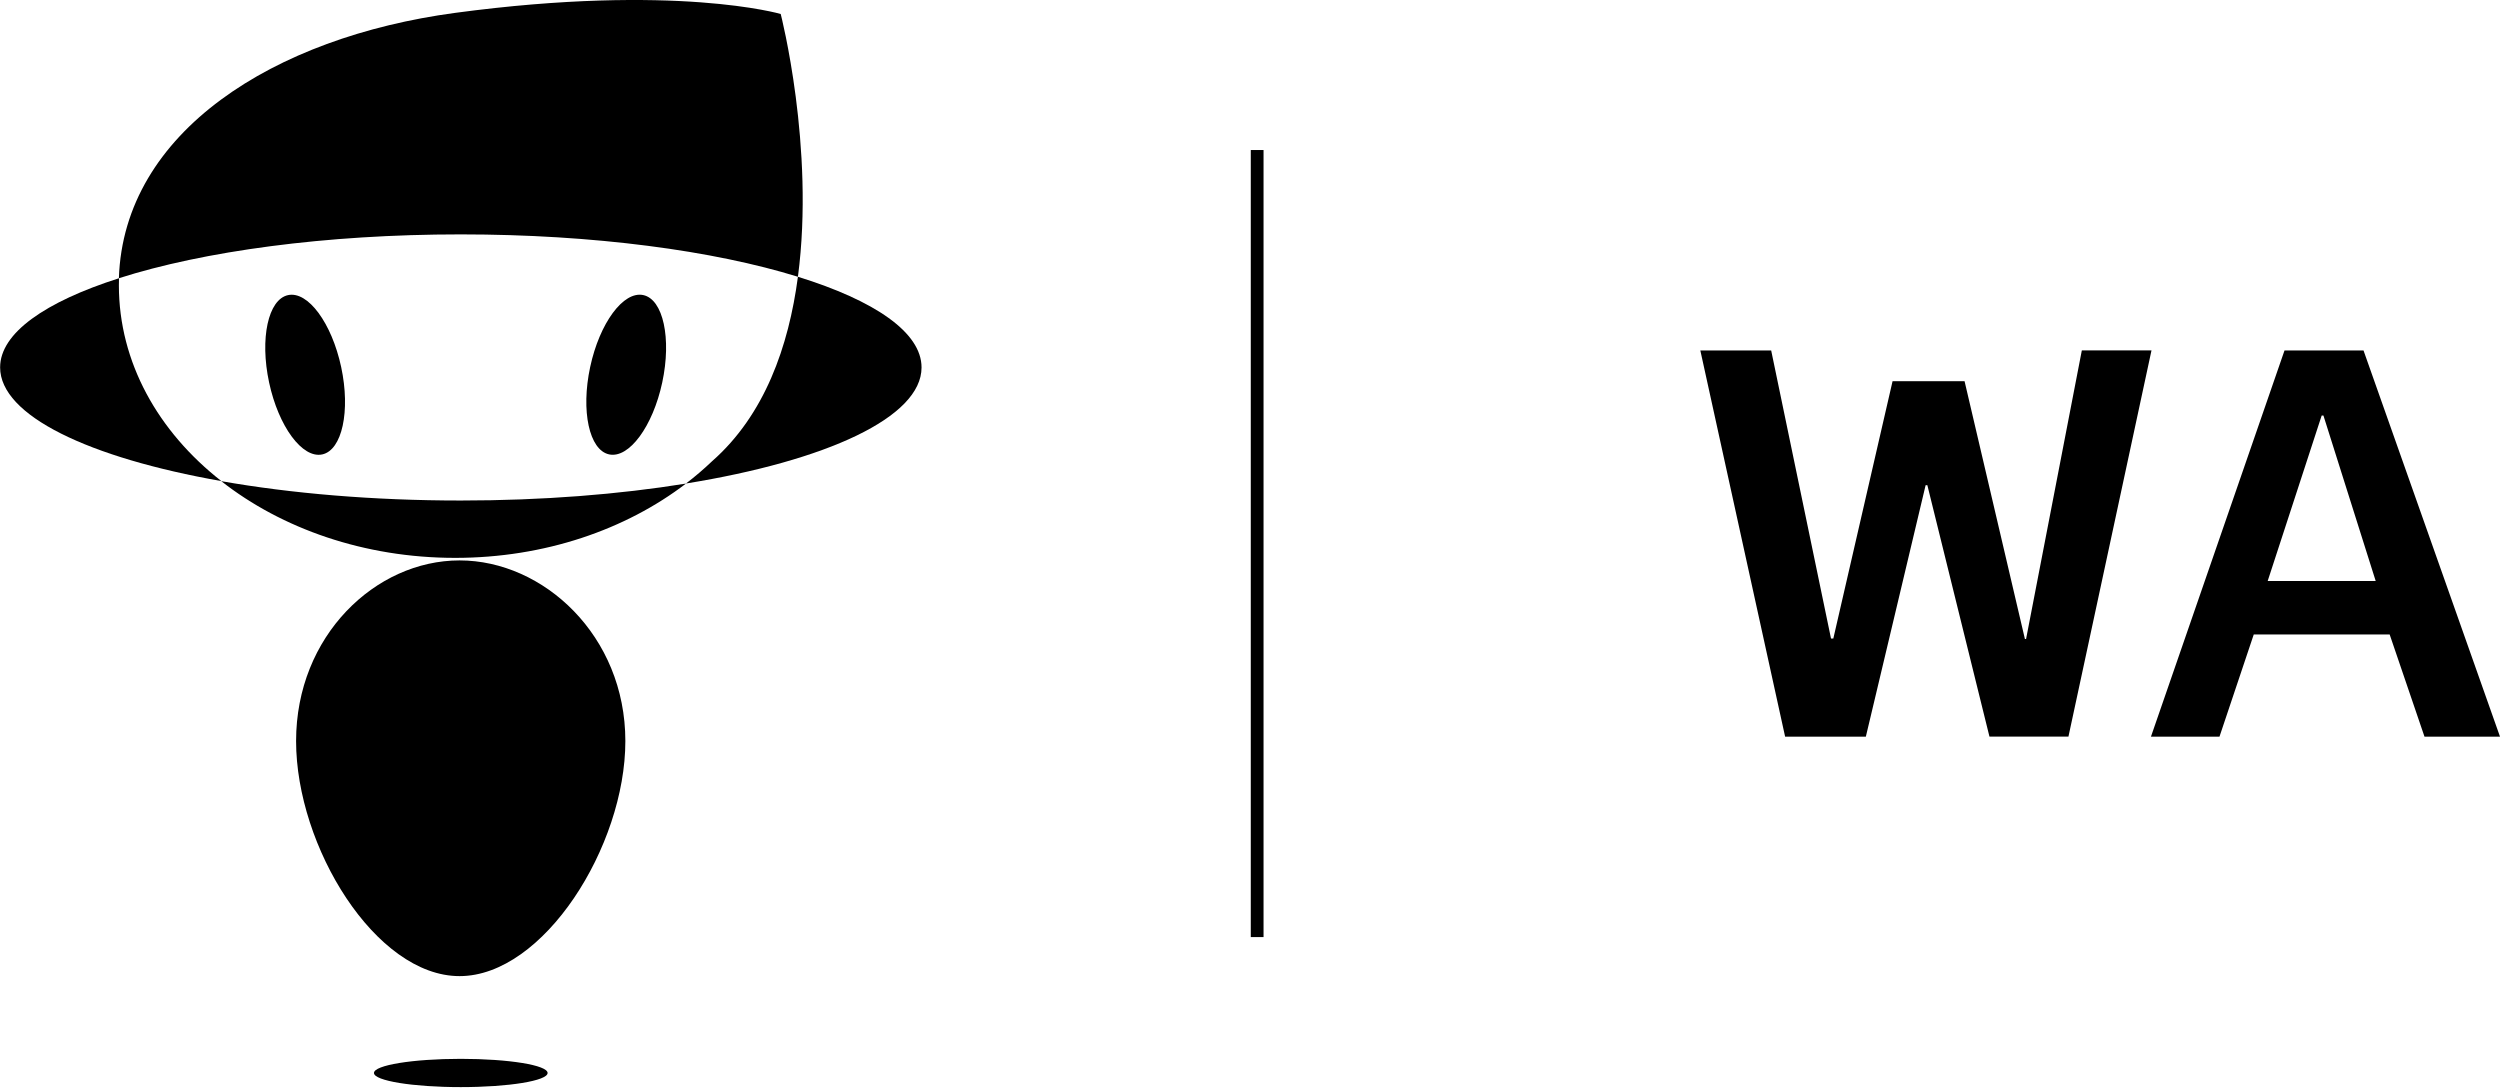
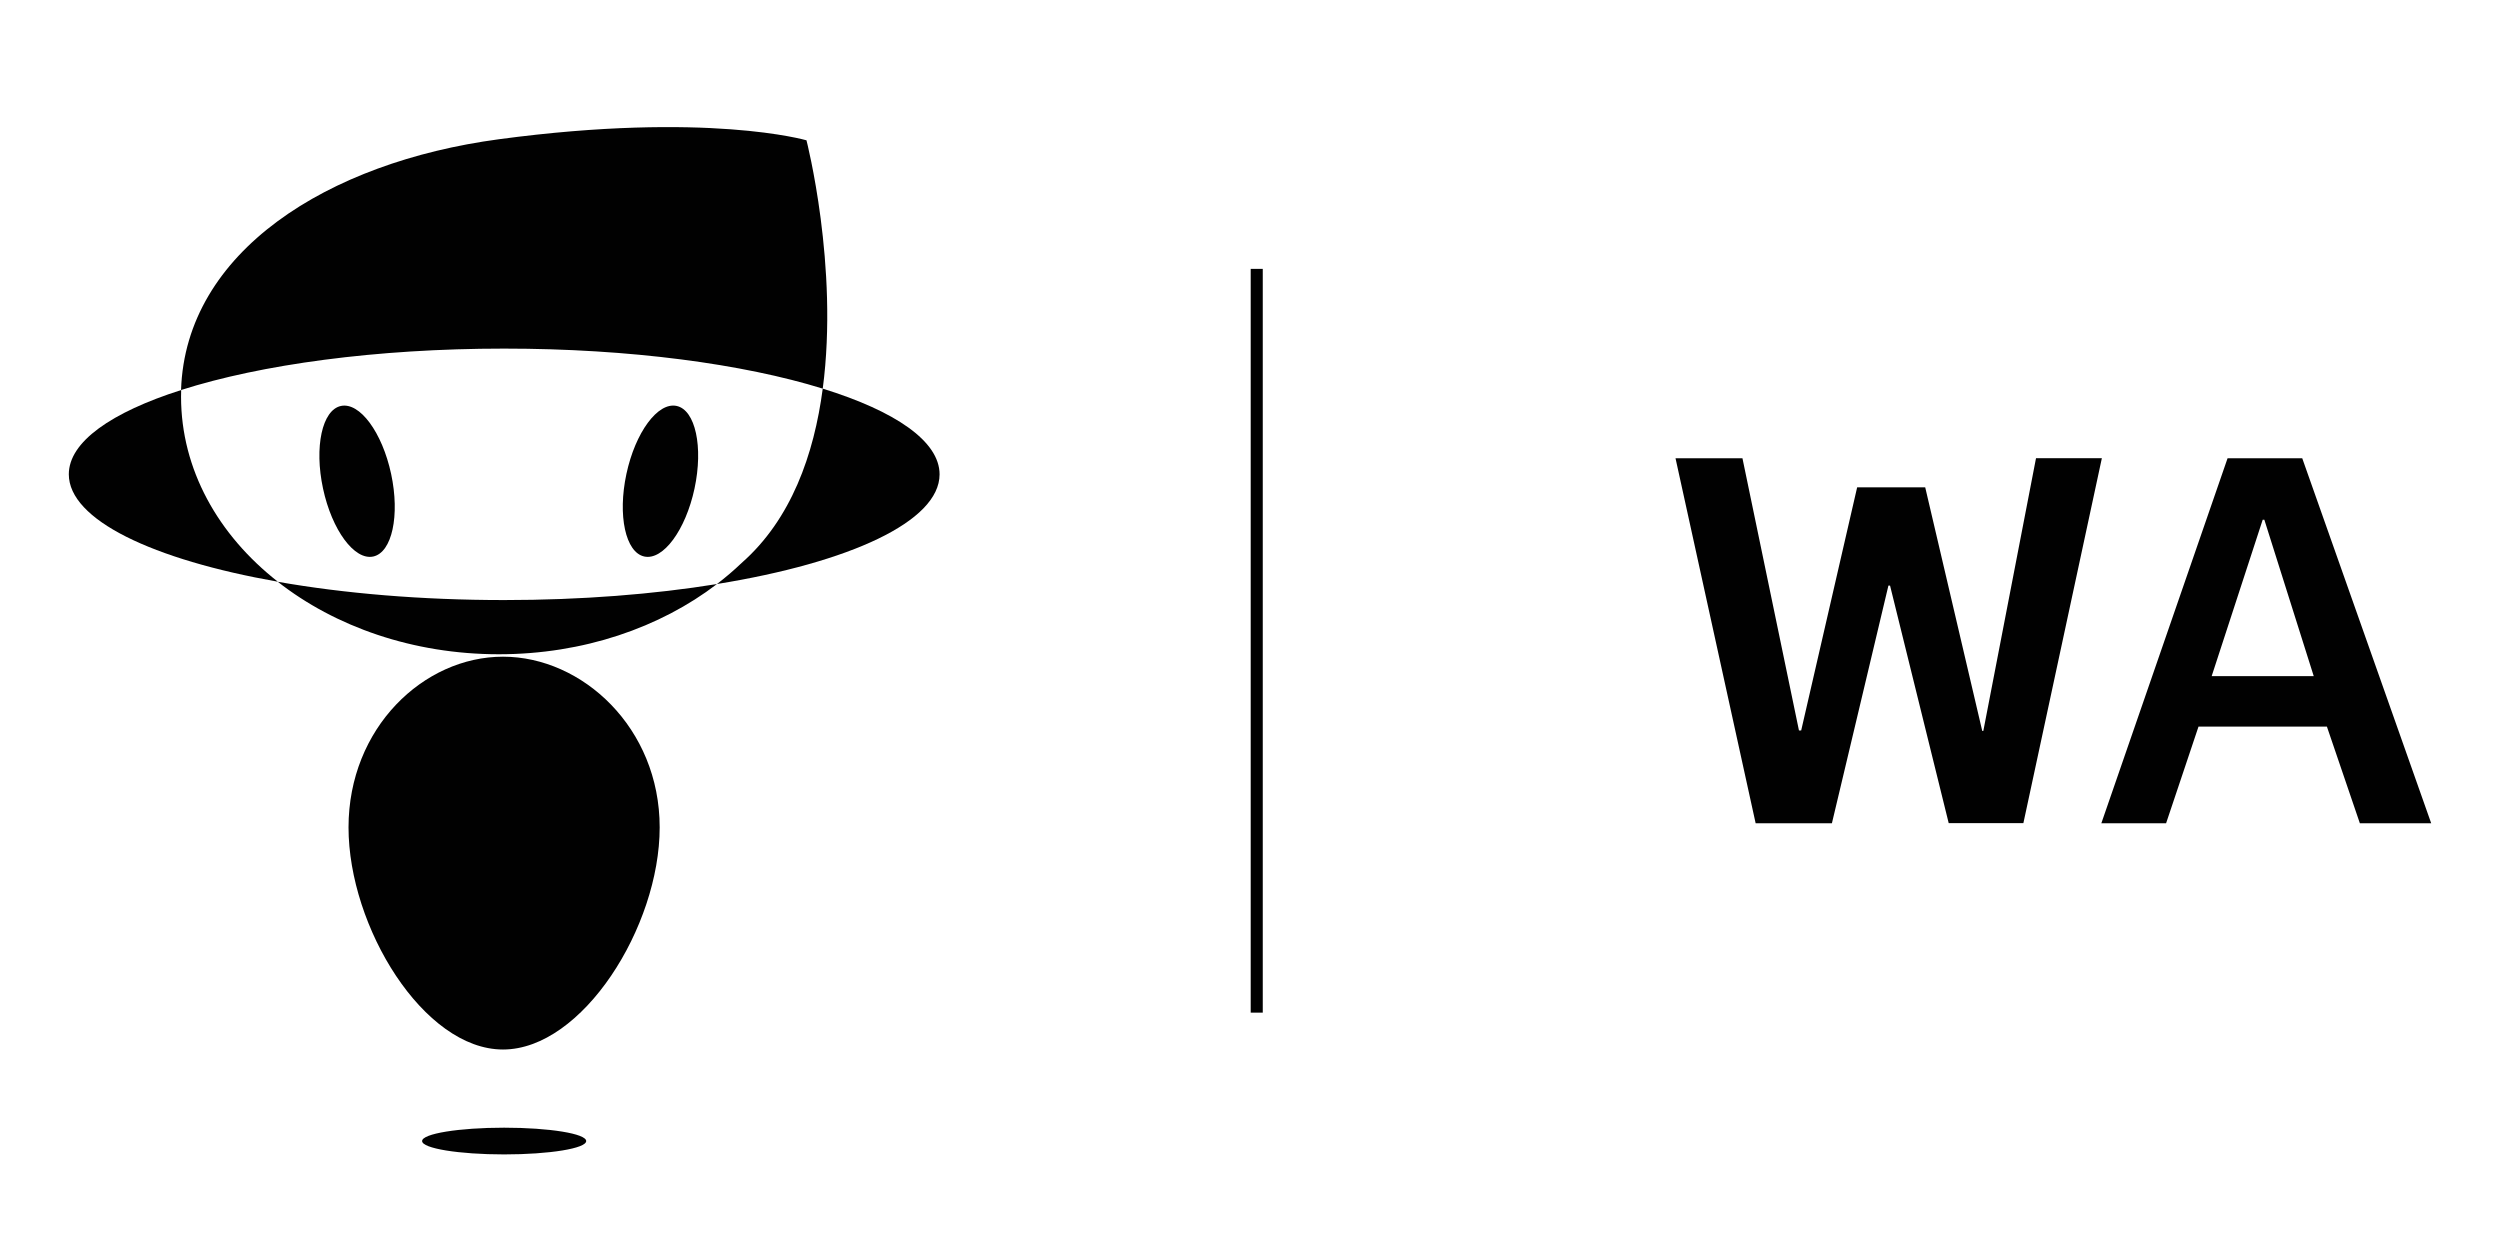
- <svg xmlns="http://www.w3.org/2000/svg" viewBox="0 0 1514.06 658.38">
-   <g id="Layer_2" data-name="Layer 2">
-     <g id="Layer_1-2" data-name="Layer 1">
-       <ellipse cx="279.06" cy="649.82" rx="52.58" ry="8.56" />
-       <path d="M483.24,167.62C493.61,89.19,472.82,8.47,472.82,8.47S409.2-10.13,275.68,7.79C165.94,22.52,74.89,79.82,72,168.5c51.06-16.31,124.9-26.55,207-26.55C359.68,141.95,432.3,151.83,483.24,167.62Z" />
-       <path d="M134,291.4c36.66,28.75,86.61,46.46,141.68,46.46,54.12,0,103.29-17.11,139.77-45-40.33,6.54-86.85,10.27-136.4,10.27C225.93,303.13,176.27,298.84,134,291.4Z" />
-       <path d="M72,172.82q0-2.17.07-4.32c-44.76,14.3-72,33.24-72,54,0,29.17,53.65,54.71,134,68.86C95.75,261.4,72,219.36,72,172.82Z" />
-       <path d="M558.11,222.54c0-21.23-28.43-40.53-74.87-54.92-5.58,42.22-20.19,83.78-52,111.72l0,0a187.63,187.63,0,0,1-15.8,13.49C500.58,279.05,558.11,252.74,558.11,222.54Z" />
-       <path d="M378.73,448.81c0,63.78-49.53,142.35-100.41,142.35s-99-78.57-99-142.35,48.13-109.41,99-109.41S378.73,385,378.73,448.81Z" />
-       <ellipse cx="379.25" cy="226.96" rx="49.34" ry="22.32" transform="translate(77.83 550.2) rotate(-77.9)" />
-       <ellipse cx="184.81" cy="226.96" rx="22.32" ry="49.34" transform="translate(-43.48 43.79) rotate(-12.1)" />
-       <path d="M1167.25,293.85h-1.05L1130,446.14h-48.89l-51.35-233.9h42.91l36.23,174.45h1.41l35.87-155.81h43.61L1226.34,387h.7l33.77-174.8H1303l-50.3,233.9h-47.84Z" />
-       <path d="M1302.67,446.14l80.89-233.9h47.84l82.66,233.9h-45.73l-21.1-61.9h-82.3l-20.76,61.9Zm70.69-94.26h65.42l-31.66-100.24h-1.05Z" />
-       <rect x="757.5" y="90.86" width="7.73" height="476.66" />
+ <svg xmlns="http://www.w3.org/2000/svg" version="1.1" id="Layer_1" x="0px" y="0px" width="200px" height="100px" viewBox="0 0 200 100" enable-background="new 0 0 200 100" xml:space="preserve">
+   <g>
+     <g id="Layer_2">
+       <g id="Layer_1-2">
+         <ellipse fill="#010101" cx="40.332" cy="91.284" rx="6.563" ry="1.069" />
+         <path fill="#010101" d="M65.819,31.09c1.295-9.789-1.301-19.865-1.301-19.865s-7.941-2.321-24.609-0.085     c-13.698,1.839-25.064,8.991-25.425,20.062c6.374-2.037,15.591-3.314,25.84-3.314C50.396,27.887,59.46,29.12,65.819,31.09z" />
+         <path fill="#010101" d="M22.224,46.543c4.577,3.588,10.812,5.798,17.686,5.798c6.756,0,12.894-2.134,17.447-5.617     c-5.033,0.816-10.841,1.281-17.026,1.281C33.699,48.006,27.5,47.471,22.224,46.543z" />
+         <path fill="#010101" d="M14.484,31.741c0-0.182,0.003-0.361,0.009-0.539c-5.587,1.785-8.988,4.148-8.988,6.74     c0,3.641,6.697,6.83,16.727,8.596C17.449,42.797,14.484,37.551,14.484,31.741z" />
+         <path fill="#010101" d="M75.166,37.948c0-2.65-3.549-5.061-9.347-6.857c-0.696,5.271-2.52,10.459-6.491,13.947l0,0     c-0.625,0.598-1.285,1.16-1.972,1.684C67.984,45.002,75.166,41.717,75.166,37.948z" />
+         <path fill="#010101" d="M52.774,66.191c0,7.961-6.183,17.77-12.534,17.77s-12.358-9.809-12.358-17.77s6.007-13.656,12.358-13.656     C46.589,52.535,52.774,58.227,52.774,66.191z" />
+         <ellipse transform="matrix(-0.9778 -0.2096 0.2096 -0.9778 96.4331 87.2174)" fill="#010101" cx="52.838" cy="38.499" rx="2.786" ry="6.16" />
+         <ellipse transform="matrix(-0.2096 -0.9778 0.9778 -0.2096 -3.092 74.4996)" fill="#010101" cx="28.565" cy="38.5" rx="6.159" ry="2.786" />
+         <path fill="#010101" d="M151.204,46.848h-0.131l-4.52,19.011h-6.102l-6.41-29.199h5.355l4.521,21.777h0.178l4.477-19.449h5.445     l4.563,19.488h0.086l4.215-21.82h5.268l-6.279,29.197h-5.973L151.204,46.848z" />
+         <path fill="#010101" d="M168.108,65.859l10.098-29.199h5.973l10.316,29.199h-5.707l-2.635-7.729H175.88l-2.592,7.729H168.108z      M176.933,54.092h8.166l-3.951-12.511h-0.133L176.933,54.092z" />
+         <rect x="100.056" y="21.51" fill="#010101" width="0.965" height="59.501" />
+       </g>
    </g>
  </g>
</svg>
